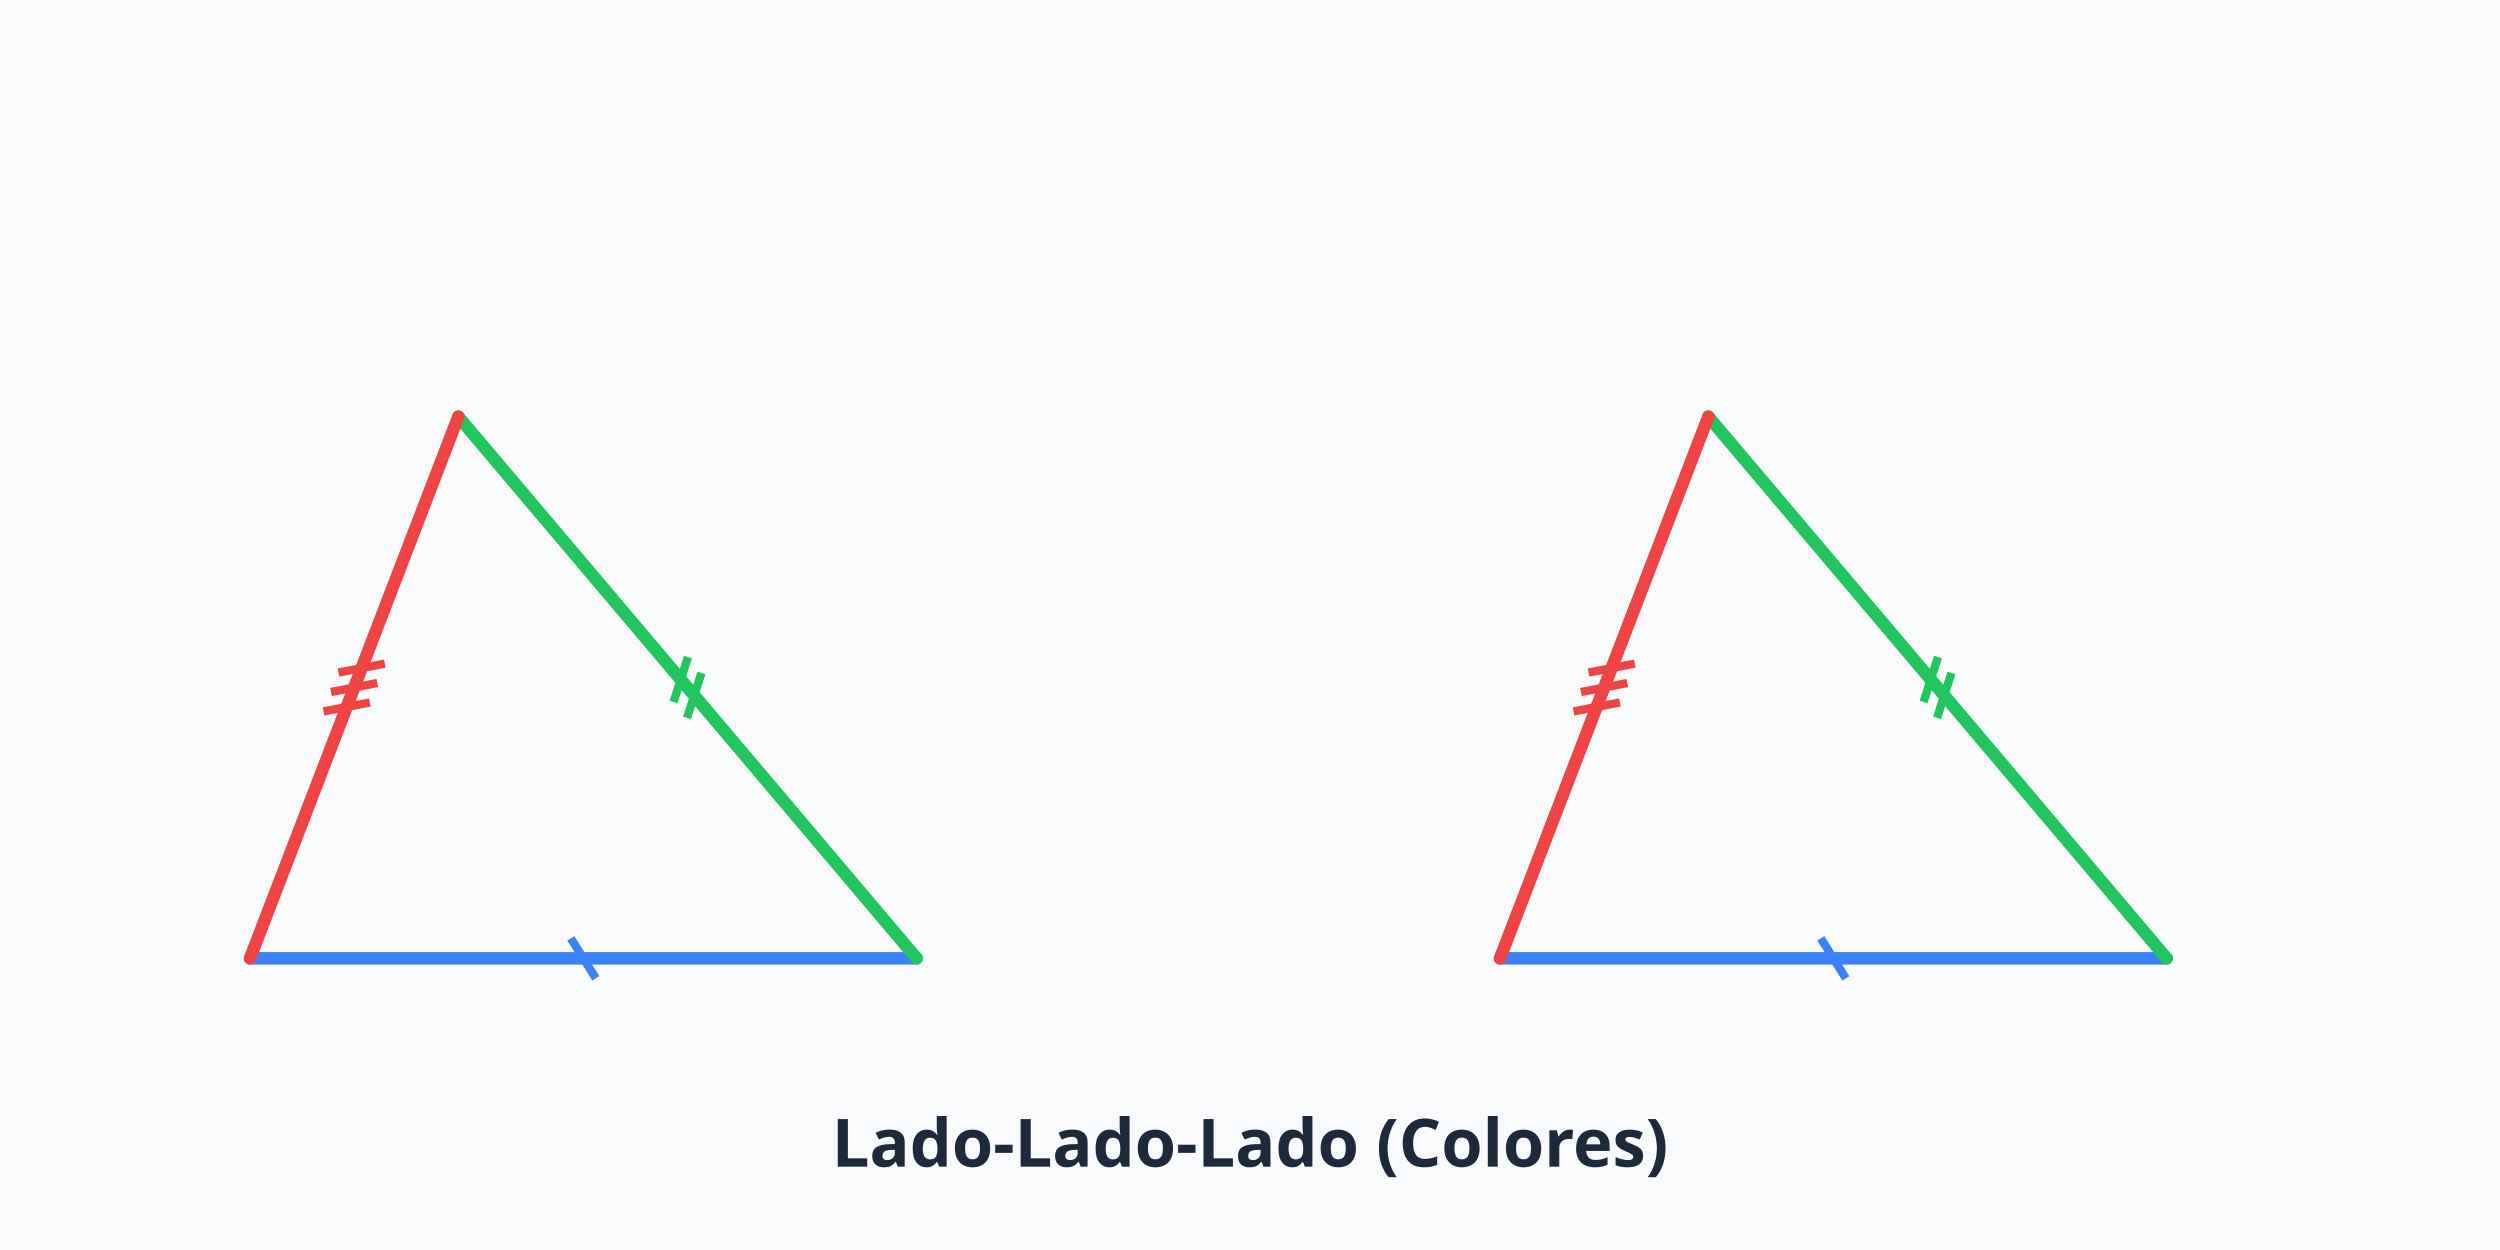
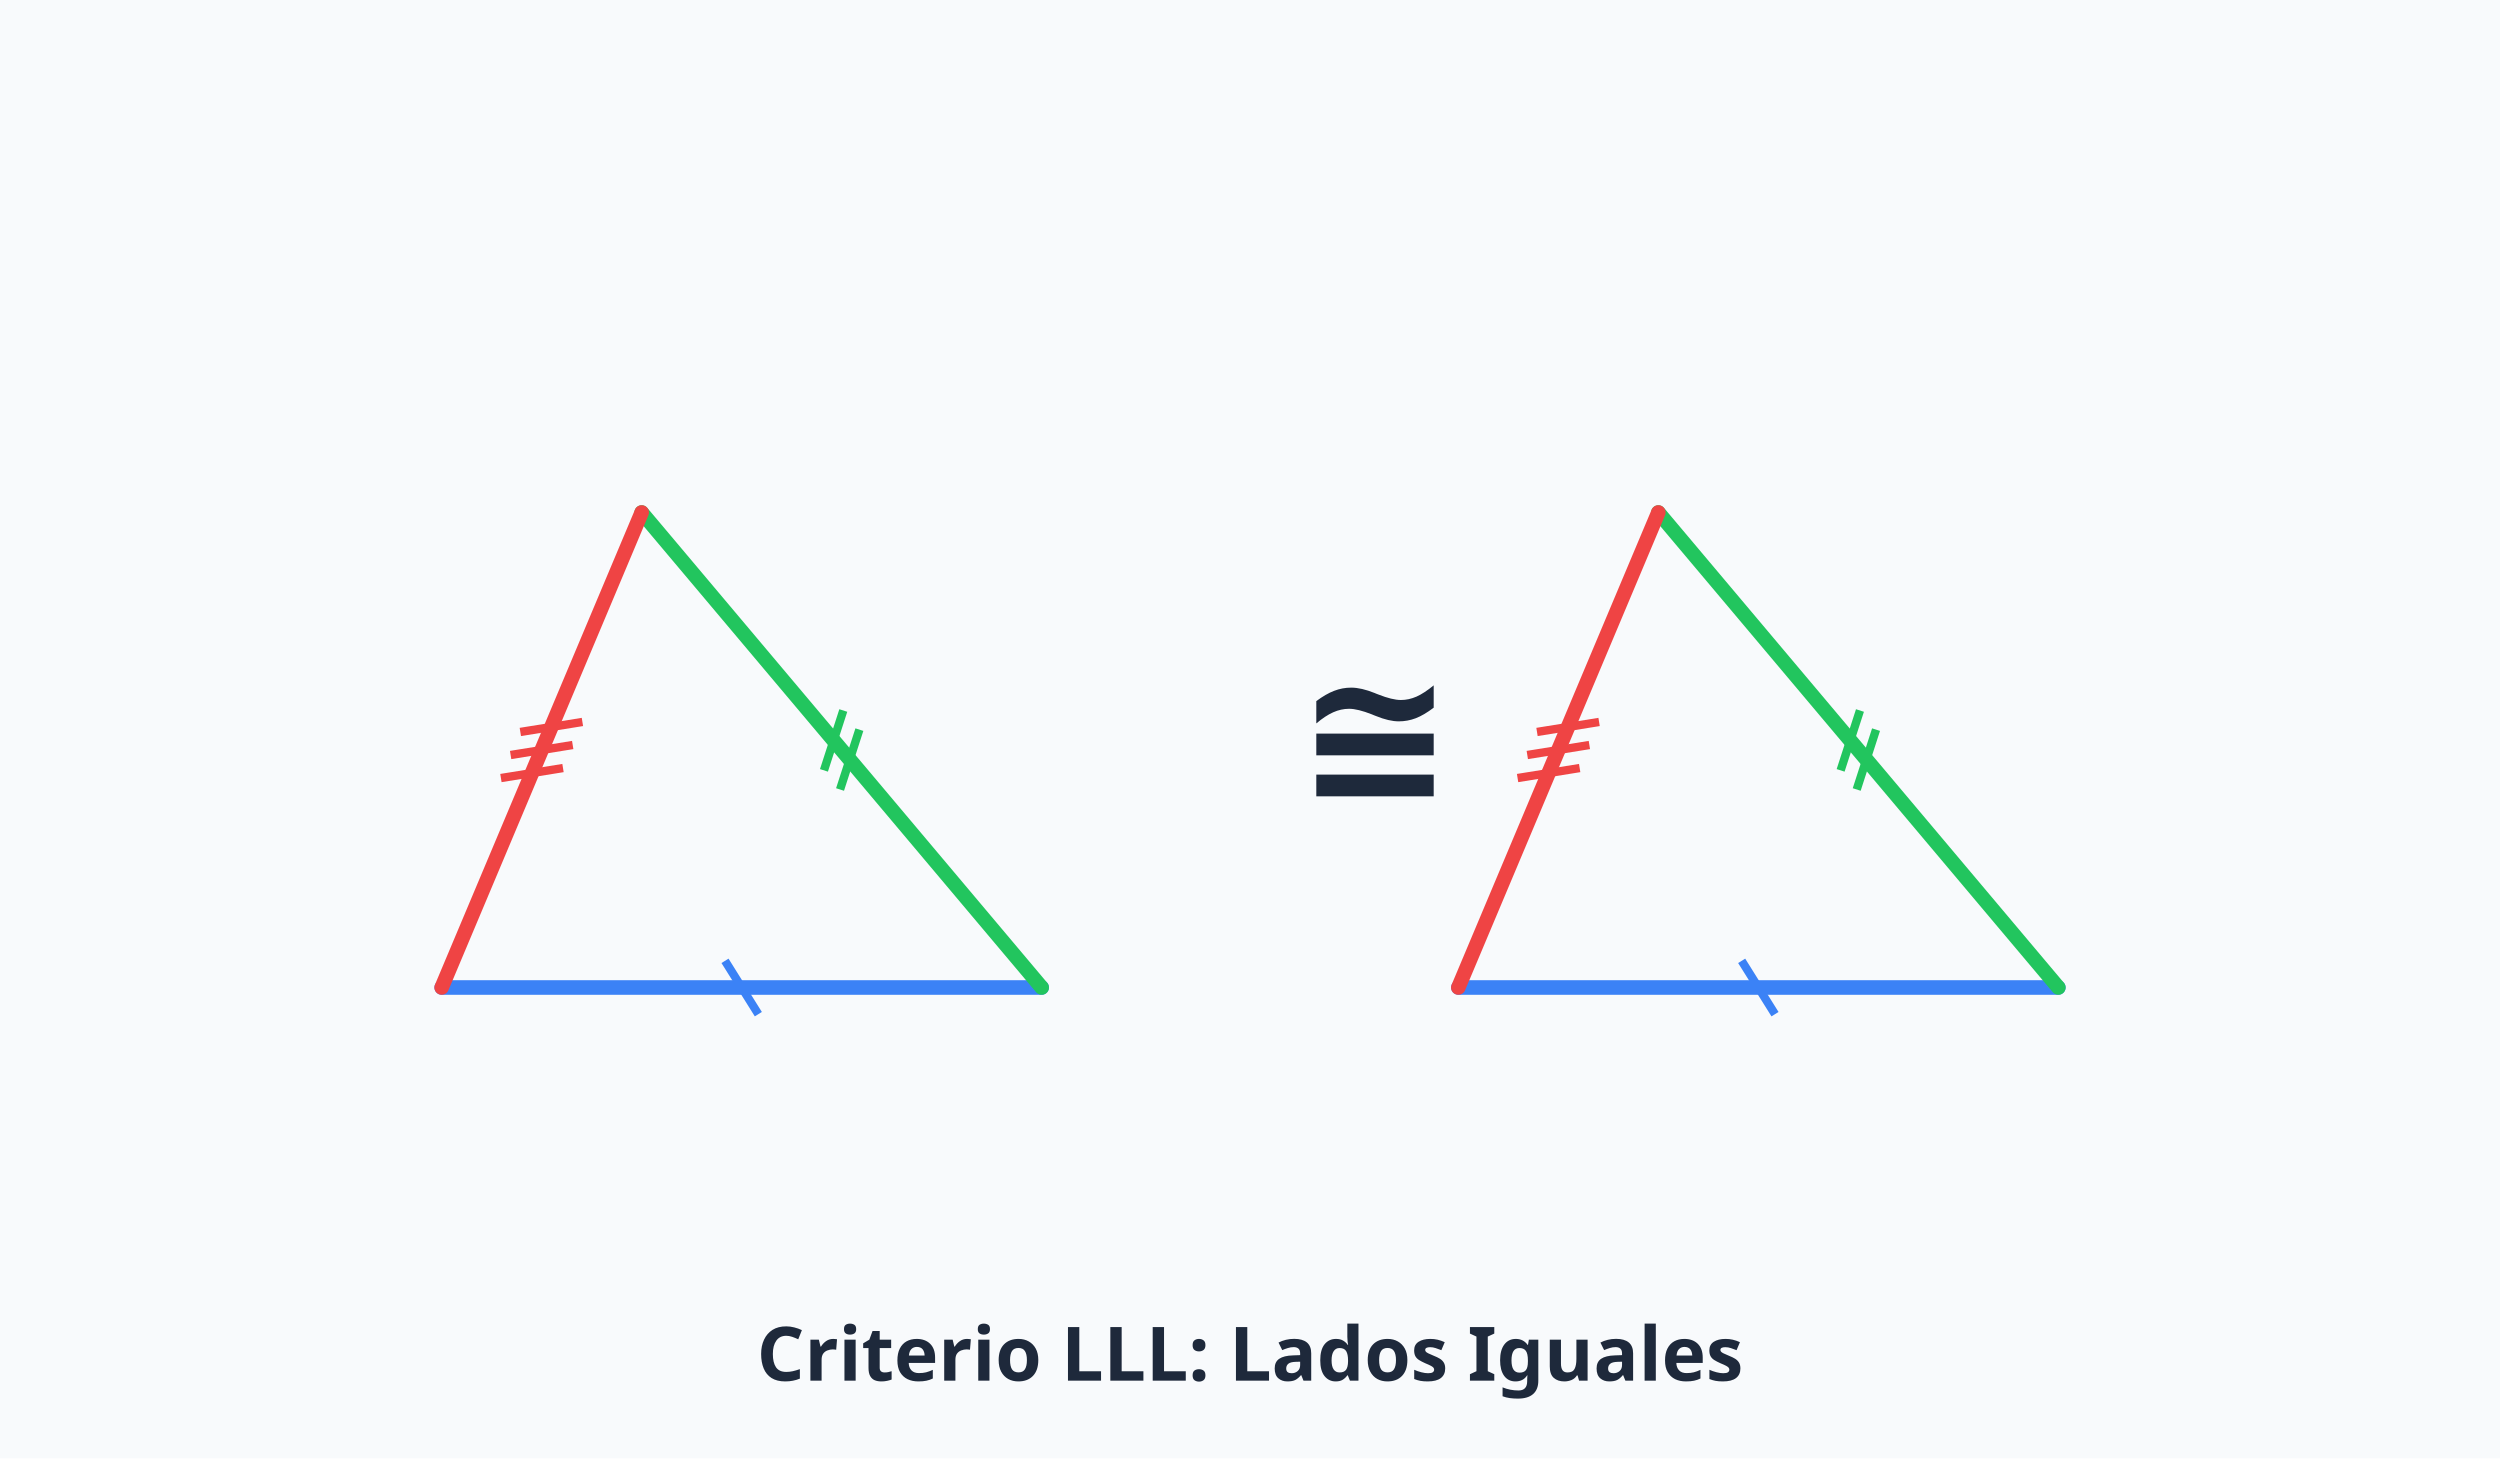
- <svg xmlns="http://www.w3.org/2000/svg" viewBox="0 0 600 300">
-   <rect width="600" height="300" fill="#f8fafc" />
-   <line x1="60" y1="230" x2="220" y2="230" stroke="#3b82f6" stroke-width="3" stroke-linecap="round" />
-   <line x1="220" y1="230" x2="110" y2="100" stroke="#22c55e" stroke-width="3" stroke-linecap="round" />
-   <line x1="110" y1="100" x2="60" y2="230" stroke="#ef4444" stroke-width="3" stroke-linecap="round" />
-   <line x1="360" y1="230" x2="520" y2="230" stroke="#3b82f6" stroke-width="3" stroke-linecap="round" />
-   <line x1="520" y1="230" x2="410" y2="100" stroke="#22c55e" stroke-width="3" stroke-linecap="round" />
-   <line x1="410" y1="100" x2="360" y2="230" stroke="#ef4444" stroke-width="3" stroke-linecap="round" />
-   <line x1="137.00" y1="225.20" x2="143.00" y2="234.80" stroke="#3b82f6" stroke-width="2" />
-   <line x1="164.89" y1="172.30" x2="168.34" y2="161.52" stroke="#22c55e" stroke-width="2" />
-   <line x1="161.66" y1="168.48" x2="165.11" y2="157.70" stroke="#22c55e" stroke-width="2" />
-   <line x1="92.35" y1="159.26" x2="81.24" y2="161.41" stroke="#ef4444" stroke-width="2" />
-   <line x1="90.56" y1="163.92" x2="79.44" y2="166.08" stroke="#ef4444" stroke-width="2" />
-   <line x1="88.76" y1="168.59" x2="77.65" y2="170.74" stroke="#ef4444" stroke-width="2" />
-   <line x1="437.00" y1="225.20" x2="443.00" y2="234.80" stroke="#3b82f6" stroke-width="2" />
-   <line x1="464.89" y1="172.30" x2="468.34" y2="161.52" stroke="#22c55e" stroke-width="2" />
-   <line x1="461.66" y1="168.48" x2="465.11" y2="157.70" stroke="#22c55e" stroke-width="2" />
-   <line x1="392.35" y1="159.26" x2="381.24" y2="161.41" stroke="#ef4444" stroke-width="2" />
-   <line x1="390.56" y1="163.92" x2="379.44" y2="166.08" stroke="#ef4444" stroke-width="2" />
-   <line x1="388.76" y1="168.59" x2="377.65" y2="170.74" stroke="#ef4444" stroke-width="2" />
-   <text x="300" y="280" font-family="sans-serif" font-size="16" font-weight="bold" fill="#1e293b" text-anchor="middle">Lado-Lado-Lado (Colores)</text>
+ <svg xmlns="http://www.w3.org/2000/svg" viewBox="0 0 600 350">
+   <rect width="600" height="350" fill="#f8fafc" />
+   <line x1="106.00" y1="237.00" x2="250.00" y2="237.00" stroke="#3b82f6" stroke-width="3.5" stroke-linecap="round" />
+   <line x1="250.00" y1="237.00" x2="154.00" y2="123.00" stroke="#22c55e" stroke-width="3.5" stroke-linecap="round" />
+   <line x1="154.00" y1="123.00" x2="106.00" y2="237.00" stroke="#ef4444" stroke-width="3.5" stroke-linecap="round" />
+   <line x1="350.00" y1="237.00" x2="494.00" y2="237.00" stroke="#3b82f6" stroke-width="3.5" stroke-linecap="round" />
+   <line x1="494.00" y1="237.00" x2="398.00" y2="123.00" stroke="#22c55e" stroke-width="3.5" stroke-linecap="round" />
+   <line x1="398.00" y1="123.00" x2="350.00" y2="237.00" stroke="#ef4444" stroke-width="3.5" stroke-linecap="round" />
+   <line x1="174.00" y1="230.60" x2="182.00" y2="243.40" stroke="#3b82f6" stroke-width="2" />
+   <line x1="201.61" y1="189.48" x2="206.25" y2="175.11" stroke="#22c55e" stroke-width="2" />
+   <line x1="197.75" y1="184.89" x2="202.39" y2="170.52" stroke="#22c55e" stroke-width="2" />
+   <line x1="139.78" y1="173.27" x2="124.88" y2="175.67" stroke="#ef4444" stroke-width="2" />
+   <line x1="137.45" y1="178.80" x2="122.55" y2="181.20" stroke="#ef4444" stroke-width="2" />
+   <line x1="135.12" y1="184.33" x2="120.22" y2="186.73" stroke="#ef4444" stroke-width="2" />
+   <line x1="418.00" y1="230.60" x2="426.00" y2="243.40" stroke="#3b82f6" stroke-width="2" />
+   <line x1="445.61" y1="189.48" x2="450.25" y2="175.11" stroke="#22c55e" stroke-width="2" />
+   <line x1="441.75" y1="184.89" x2="446.39" y2="170.52" stroke="#22c55e" stroke-width="2" />
+   <line x1="383.78" y1="173.27" x2="368.88" y2="175.67" stroke="#ef4444" stroke-width="2" />
+   <line x1="381.45" y1="178.80" x2="366.55" y2="181.20" stroke="#ef4444" stroke-width="2" />
+   <line x1="379.12" y1="184.33" x2="364.22" y2="186.73" stroke="#ef4444" stroke-width="2" />
+   <text x="330.00" y="180.00" font-family="sans-serif" font-size="45" font-weight="bold" fill="#1e293b" text-anchor="middle" dominant-baseline="middle">≅</text>
+   <text x="300.00" y="325.00" font-family="sans-serif" font-size="18" font-weight="bold" fill="#1e293b" text-anchor="middle" dominant-baseline="middle">Criterio LLL: Lados Iguales</text>
</svg>
